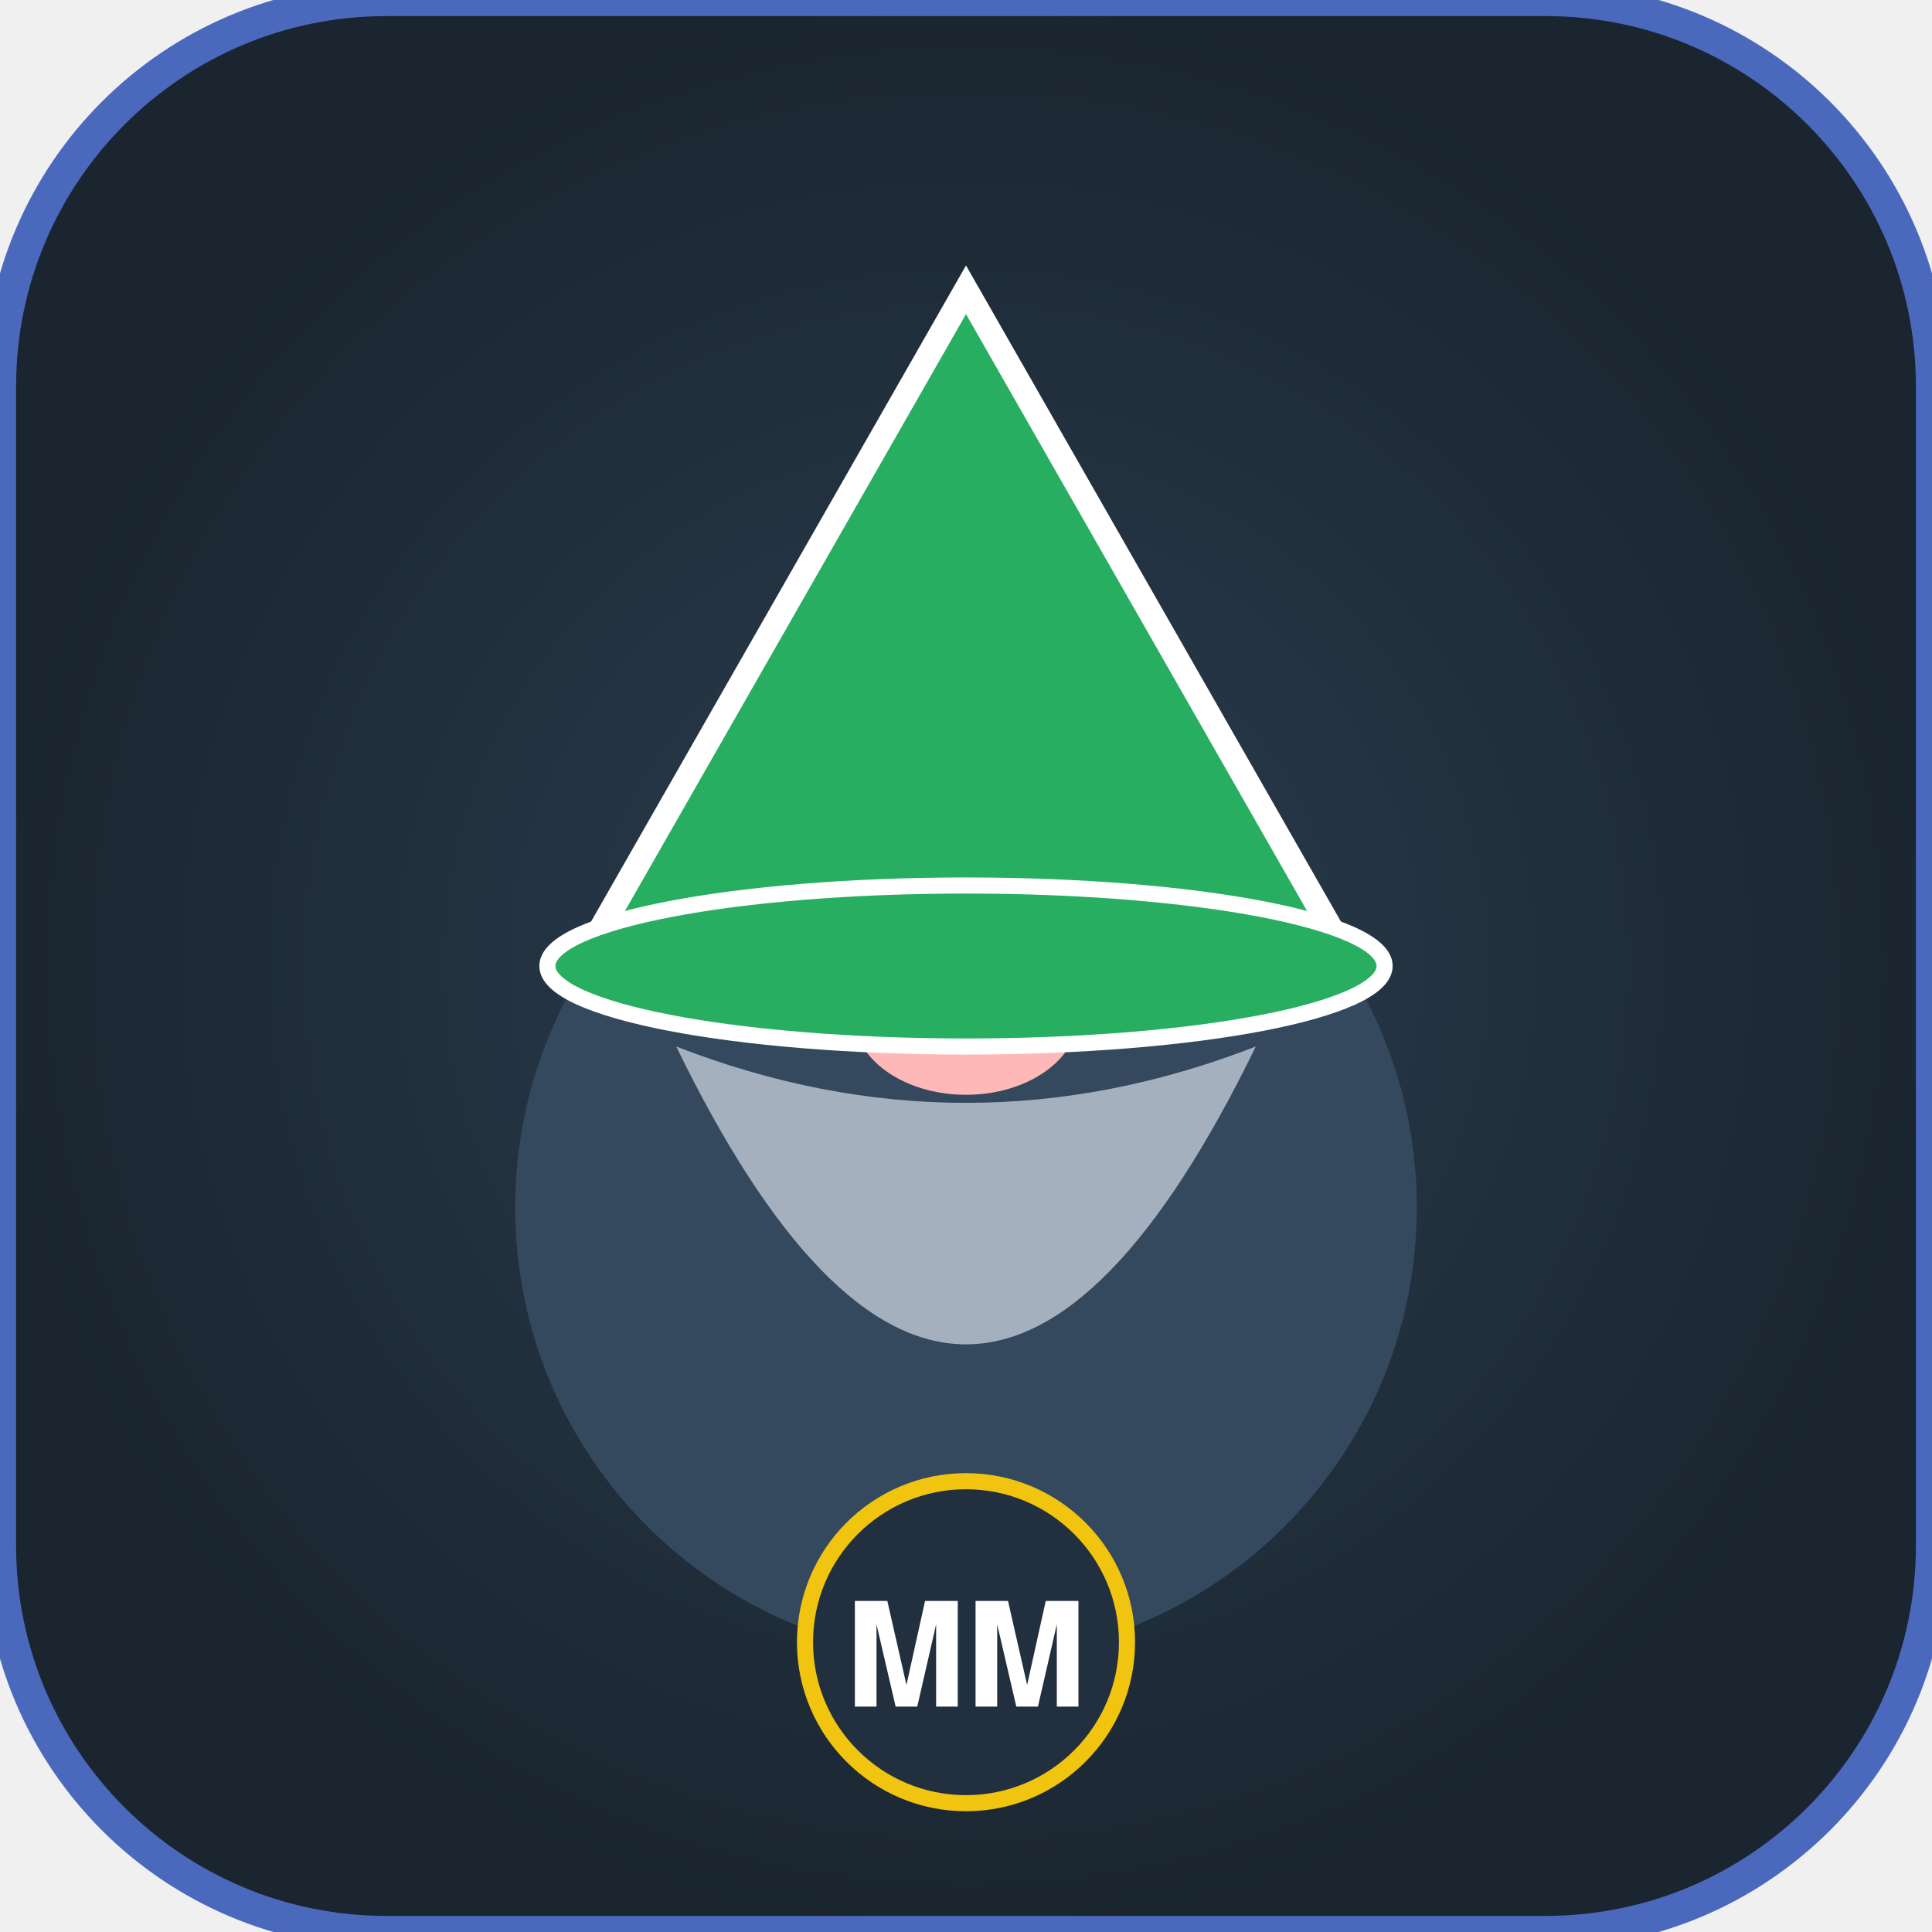
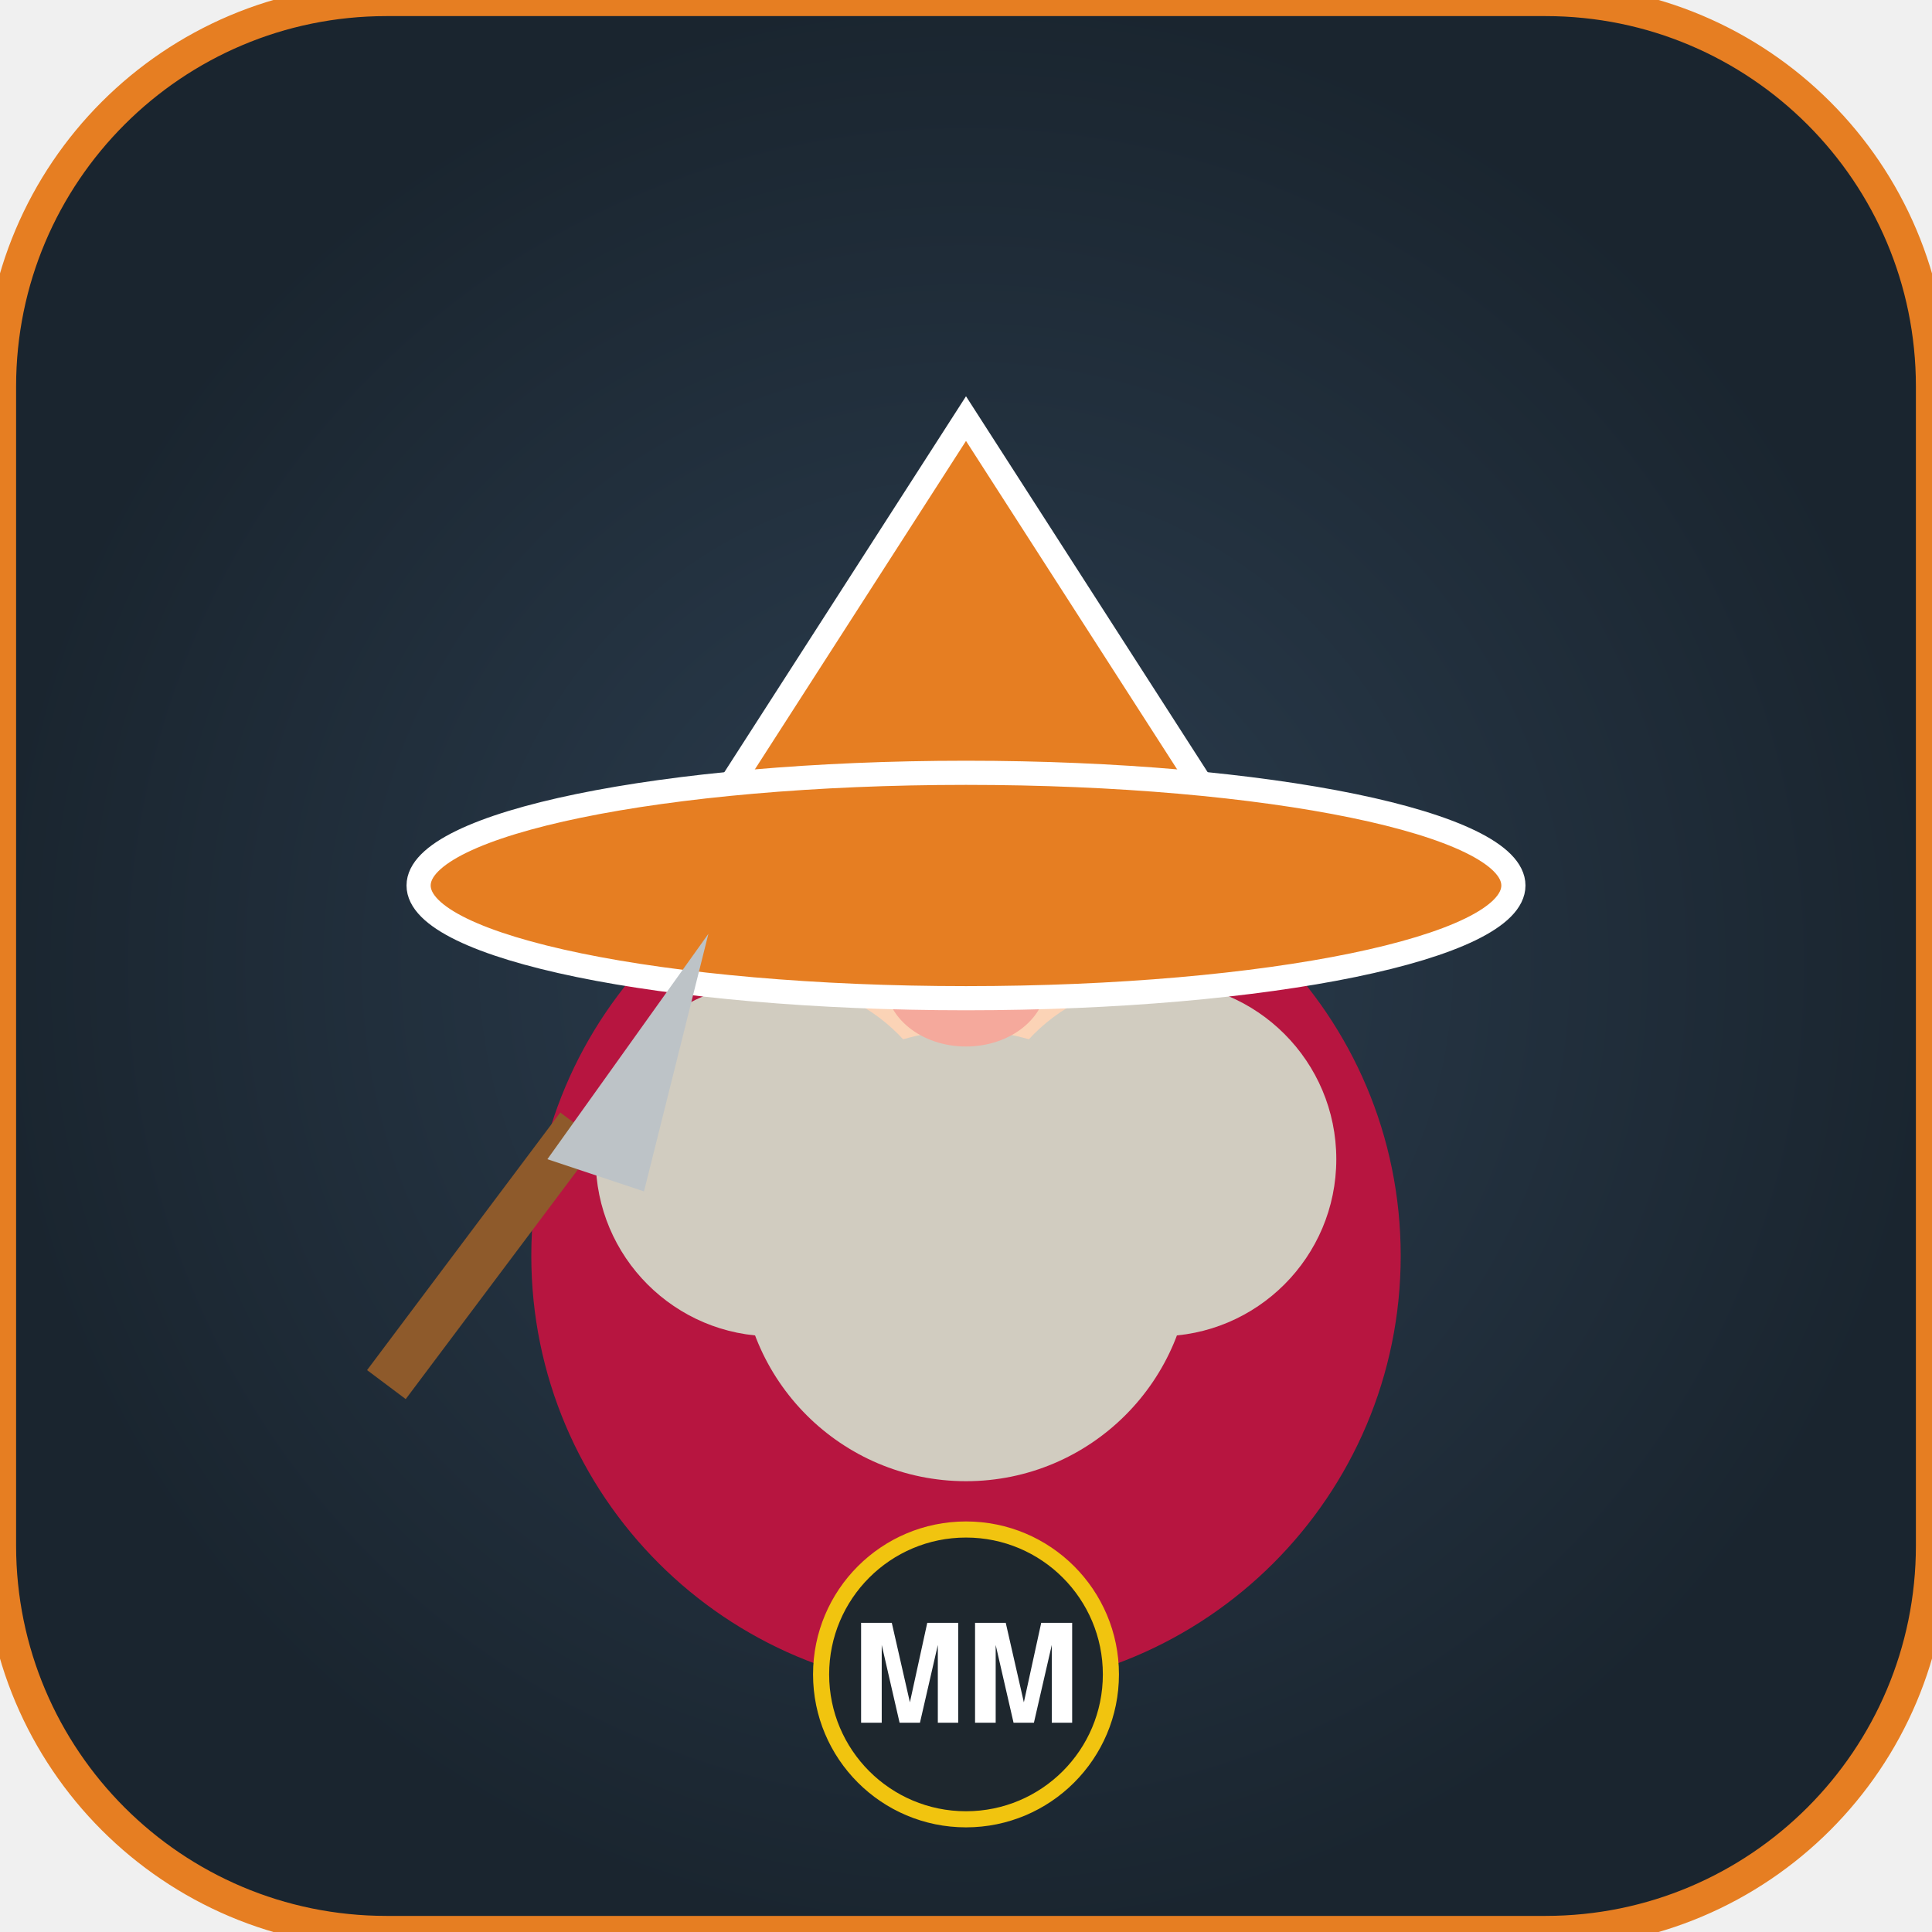
<svg xmlns="http://www.w3.org/2000/svg" viewBox="0 0 120 120" width="120" height="120">
  <defs>
    <radialGradient id="bg" cx="50%" cy="50%" r="50%">
      <stop offset="0%" stop-color="#2c3e50" />
      <stop offset="100%" stop-color="#1a252f" />
    </radialGradient>
  </defs>
-   <rect width="120" height="120" rx="24" fill="url(#bg)" stroke="#4a69bd" stroke-width="2" />
-   <circle cx="60" cy="75" r="28" fill="#34495e" />
-   <path d="M 42 65 Q 60 102 78 65 Q 60 72 42 65 Z" fill="#a4b0be" />
-   <ellipse cx="60" cy="63" rx="7" ry="5" fill="#ffb8b8" />
-   <polygon points="36,60 60,18 84,60" fill="#27ae60" stroke="#ffffff" stroke-width="1.5" />
-   <ellipse cx="60" cy="60" rx="26" ry="5" fill="#27ae60" stroke="#ffffff" stroke-width="1" />
-   <circle cx="60" cy="102" r="10" fill="#222f3e" stroke="#f1c40f" stroke-width="1" />
-   <text x="60" y="106" font-family="Helvetica, Arial, sans-serif" font-size="9" font-weight="bold" fill="#ffffff" text-anchor="middle">MM</text>
+   <rect width="120" height="120" rx="24" fill="url(#bg)" stroke="#e67e22" stroke-width="2" />
+   <circle cx="60" cy="78" r="27" fill="#b71540" />
+   <circle cx="60" cy="58" r="16" fill="#fbd3b6" />
+   <circle cx="48" cy="72" r="11" fill="#d1ccc0" />
+   <circle cx="72" cy="72" r="11" fill="#d1ccc0" />
+   <circle cx="60" cy="78" r="14" fill="#d1ccc0" />
+   <circle cx="53" cy="56" r="2" fill="#2c3e50" />
+   <circle cx="67" cy="56" r="2" fill="#2c3e50" />
+   <ellipse cx="60" cy="61" rx="5" ry="4" fill="#f5a99c" />
+   <polygon points="42,54 60,26 78,54" fill="#e67e22" stroke="#fff" stroke-width="1.5" />
+   <ellipse cx="60" cy="55" rx="34" ry="7" fill="#e67e22" stroke="#fff" stroke-width="1.5" />
+   <line x1="24" y1="86" x2="36" y2="70" stroke="#8e5a2b" stroke-width="3" />
+   <polygon points="34,72 44,58 40,74" fill="#bdc3c7" />
+   <circle cx="60" cy="104" r="9" fill="#1e272e" stroke="#f1c40f" stroke-width="1" />
+   <text x="60" y="107" font-family="Helvetica, Arial, sans-serif" font-size="8.5" font-weight="bold" fill="#ffffff" text-anchor="middle">MM</text>
</svg>
